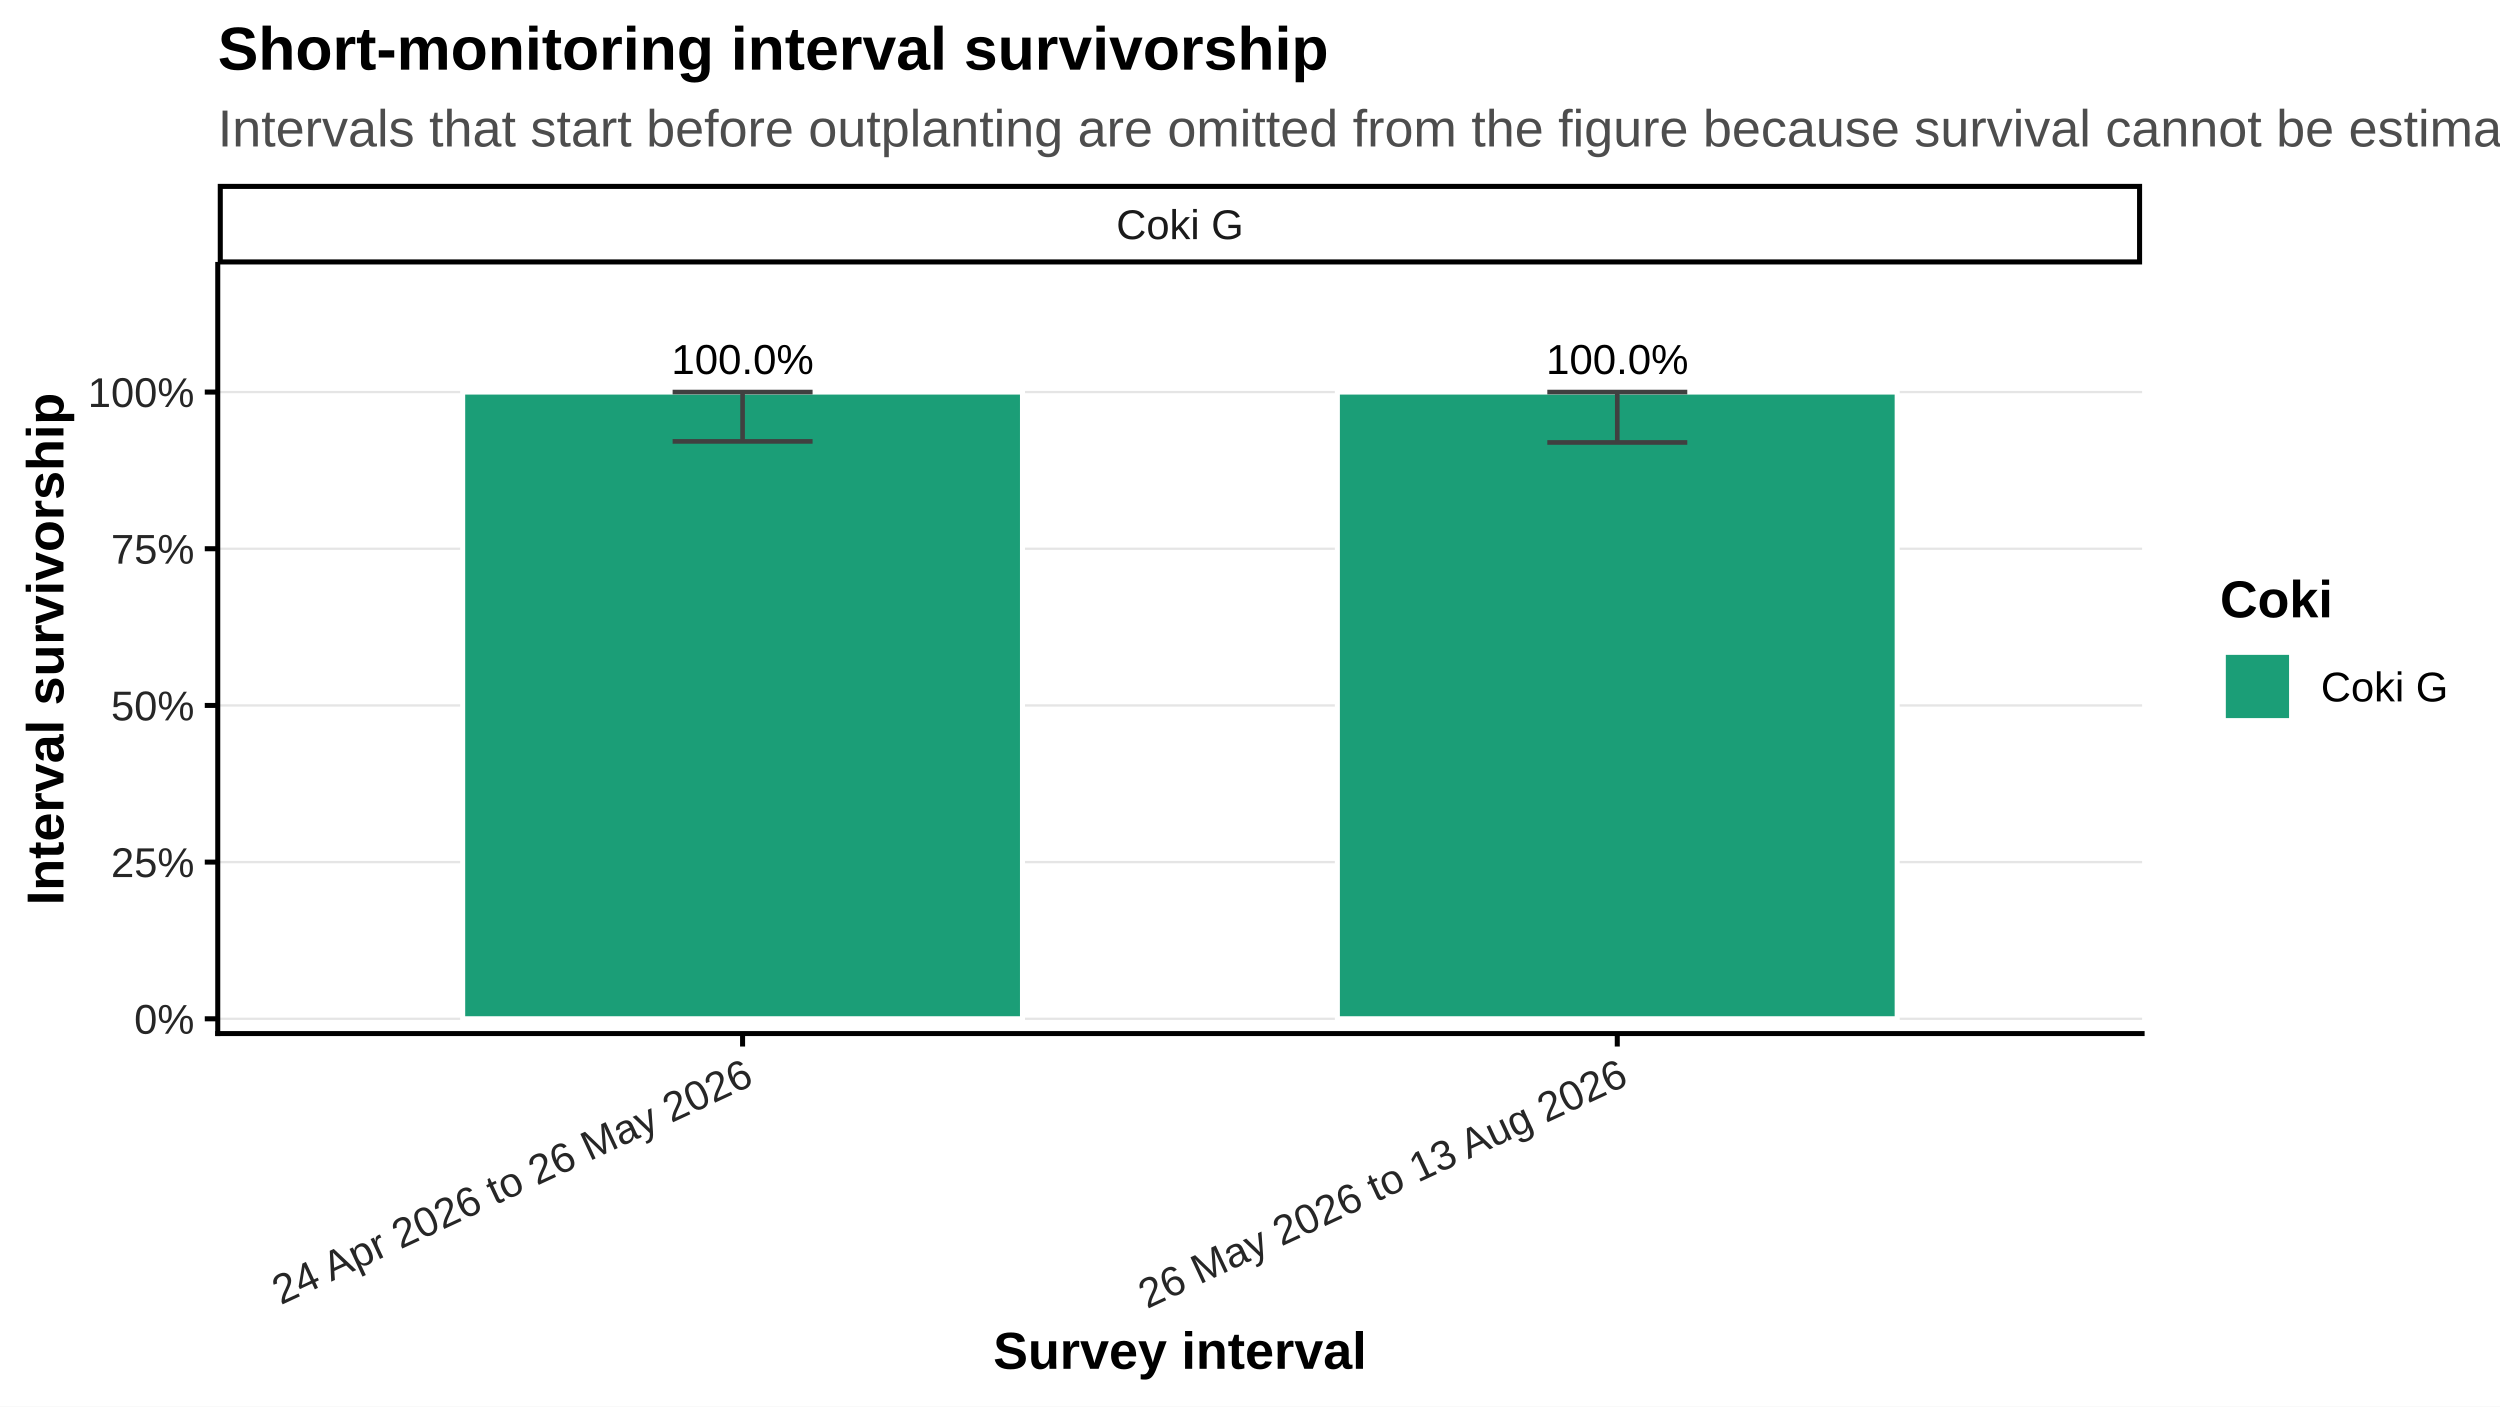
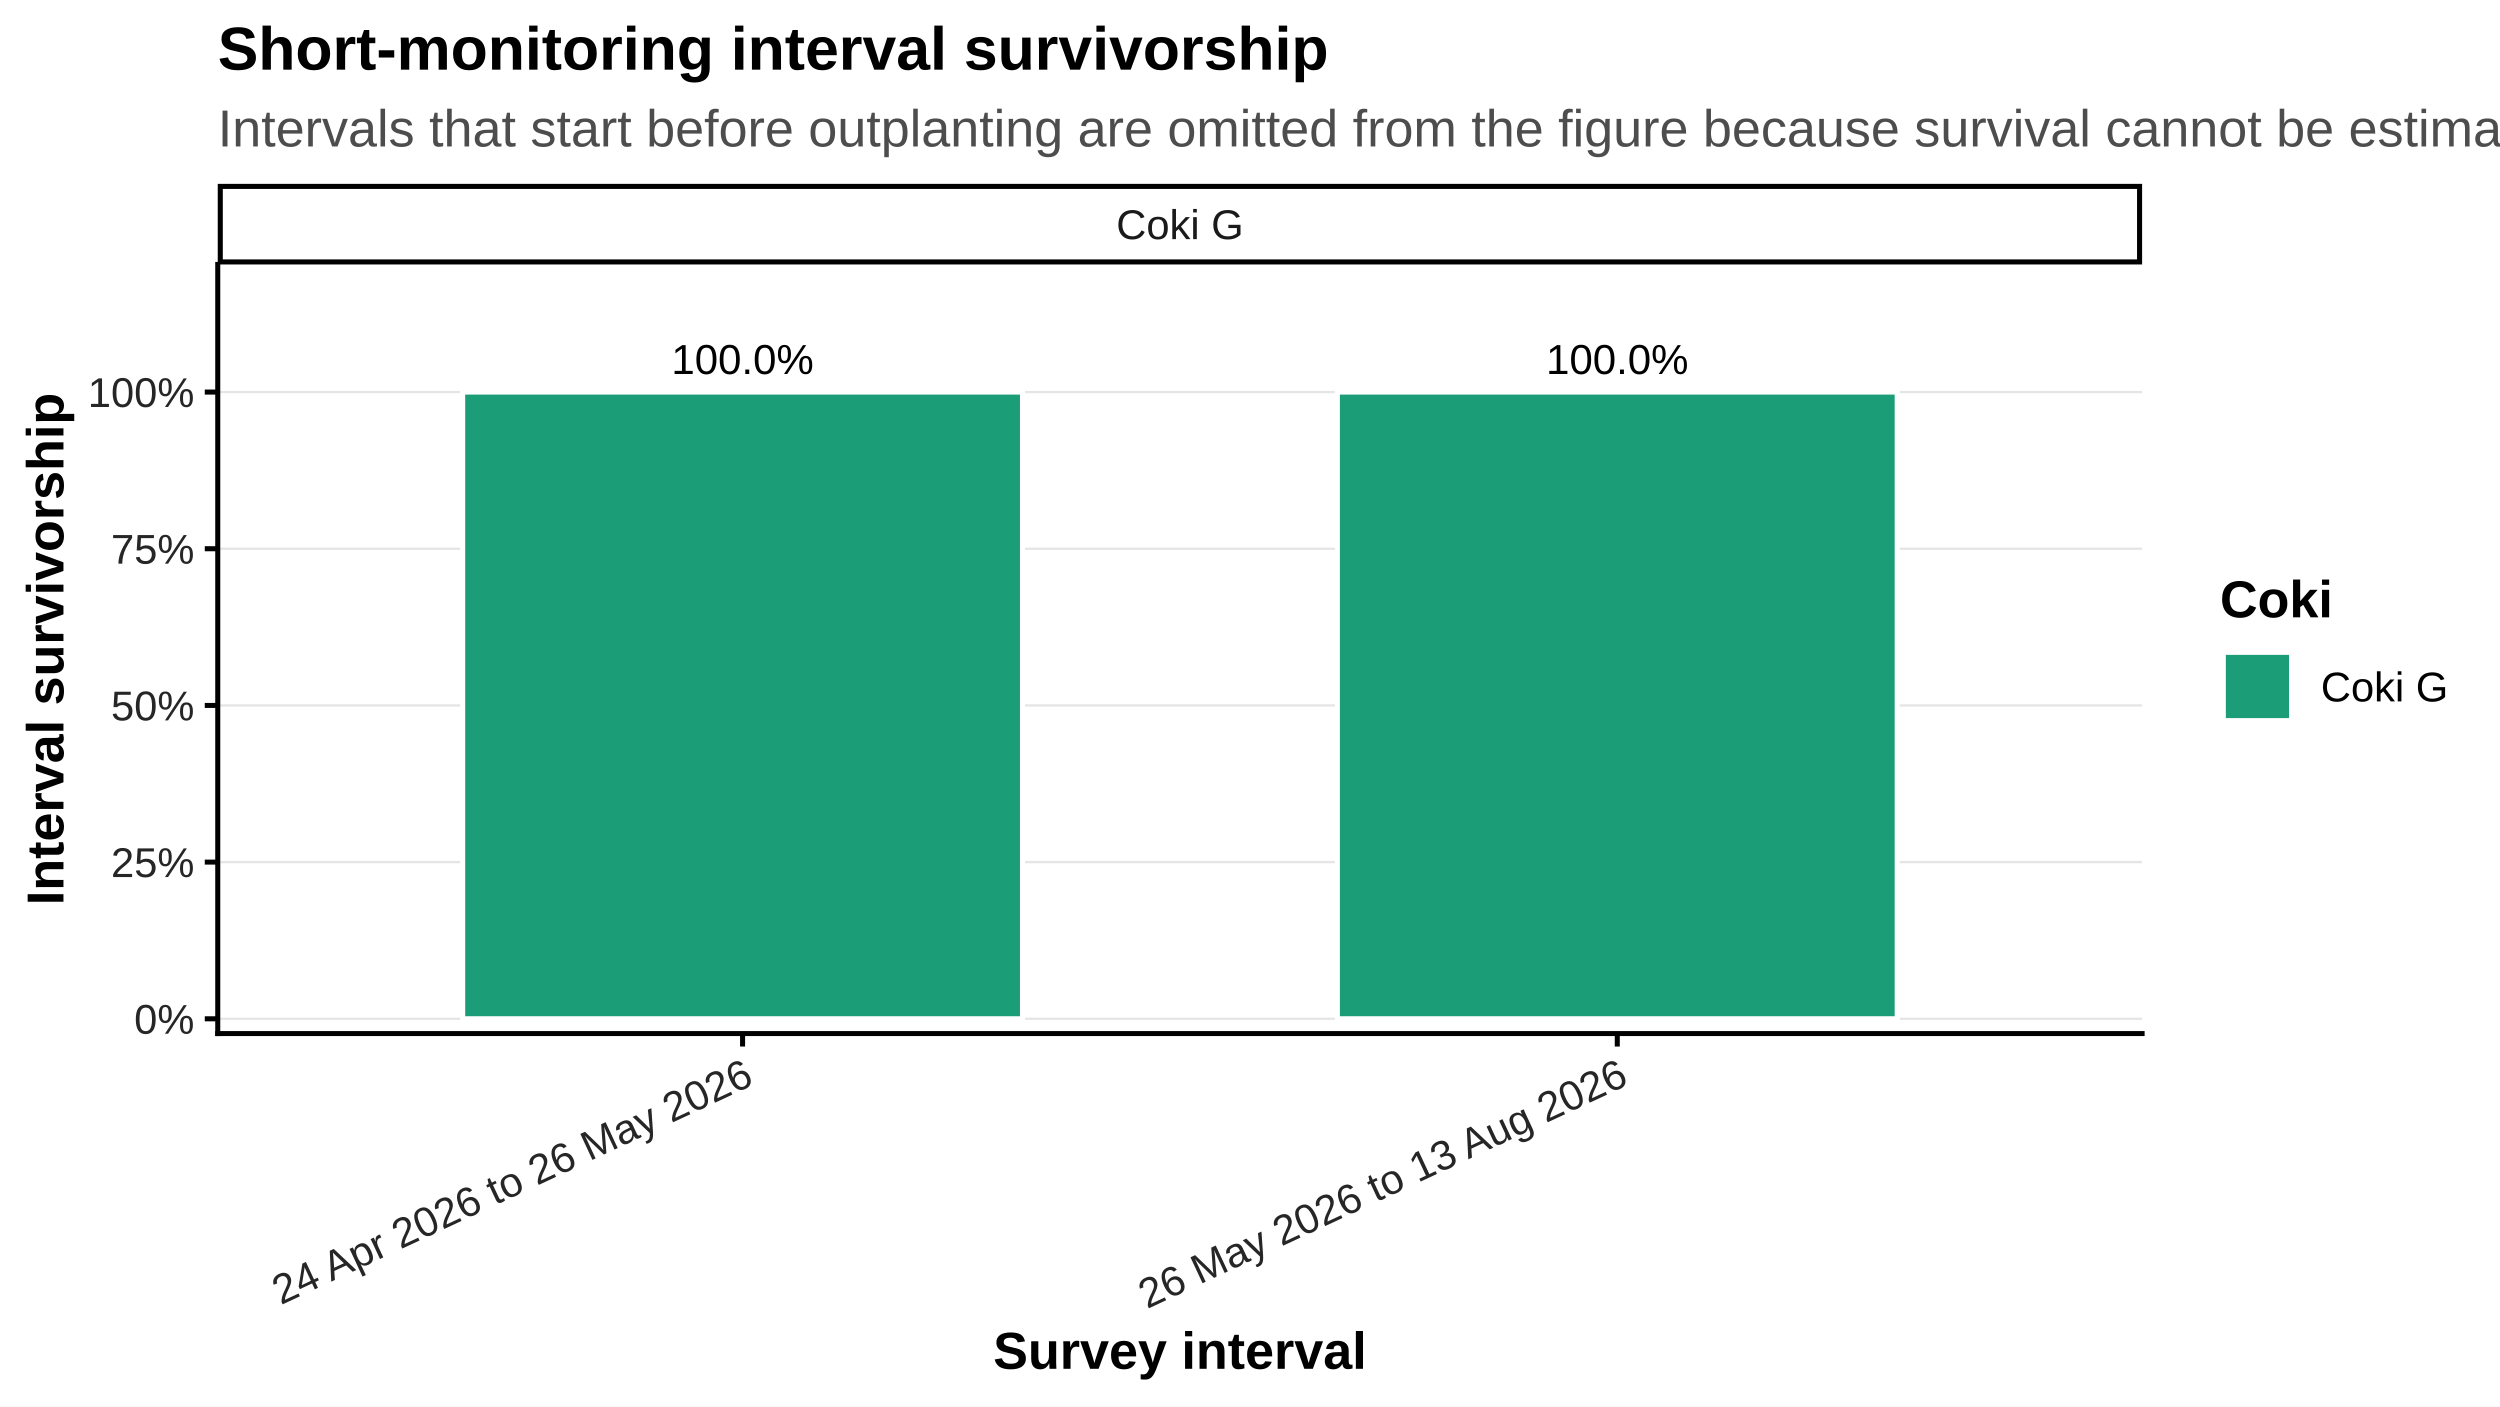
<svg xmlns="http://www.w3.org/2000/svg" class="svglite" width="576.00pt" height="324.00pt" viewBox="0 0 576.00 324.00">
  <defs>
    <style type="text/css">
    .svglite line, .svglite polyline, .svglite polygon, .svglite path, .svglite rect, .svglite circle {
      fill: none;
      stroke: #000000;
      stroke-linecap: round;
      stroke-linejoin: round;
      stroke-miterlimit: 10.00;
    }
    .svglite text {
      white-space: pre;
    }
  </style>
  </defs>
  <rect width="100%" height="100%" style="stroke: none; fill: #FFFFFF;" />
  <defs>
    <clipPath id="cpMC4wMHw1NzYuMDB8MC4wMHwzMjQuMDA=">
      <rect x="0.00" y="0.00" width="576.00" height="324.00" />
    </clipPath>
  </defs>
  <g clip-path="url(#cpMC4wMHw1NzYuMDB8MC4wMHwzMjQuMDA=)">
    <rect x="0.00" y="0.00" width="576.00" height="324.00" style="stroke-width: 1.16; stroke: #FFFFFF; fill: #FFFFFF;" />
  </g>
  <defs>
    <clipPath id="cpNTAuMTd8NDkzLjU0fDYwLjkzfDIzOC4xMw==">
      <rect x="50.17" y="60.93" width="443.37" height="177.20" />
    </clipPath>
  </defs>
  <g clip-path="url(#cpNTAuMTd8NDkzLjU0fDYwLjkzfDIzOC4xMw==)">
    <rect x="50.17" y="60.93" width="443.37" height="177.20" style="stroke-width: 1.16; stroke: none; fill: #FFFFFF;" />
    <polyline points="50.17,234.73 493.54,234.73 " style="stroke-width: 0.53; stroke: #E5E5E5; stroke-linecap: butt;" />
    <polyline points="50.17,198.63 493.54,198.63 " style="stroke-width: 0.53; stroke: #E5E5E5; stroke-linecap: butt;" />
    <polyline points="50.17,162.53 493.54,162.53 " style="stroke-width: 0.53; stroke: #E5E5E5; stroke-linecap: butt;" />
    <polyline points="50.17,126.43 493.54,126.43 " style="stroke-width: 0.53; stroke: #E5E5E5; stroke-linecap: butt;" />
    <polyline points="50.17,90.33 493.54,90.33 " style="stroke-width: 0.53; stroke: #E5E5E5; stroke-linecap: butt;" />
    <rect x="106.60" y="90.33" width="128.98" height="144.39" style="stroke-width: 1.16; stroke: #FFFFFF; stroke-linecap: butt; stroke-linejoin: miter; fill: #1B9E77;" />
    <rect x="308.13" y="90.33" width="128.98" height="144.39" style="stroke-width: 1.16; stroke: #FFFFFF; stroke-linecap: butt; stroke-linejoin: miter; fill: #1B9E77;" />
-     <polyline points="154.97,90.33 187.22,90.33 " style="stroke-width: 1.07; stroke: #404040; stroke-linecap: butt;" />
-     <polyline points="171.09,90.33 171.09,101.70 " style="stroke-width: 1.07; stroke: #404040; stroke-linecap: butt;" />
-     <polyline points="154.97,101.70 187.22,101.70 " style="stroke-width: 1.07; stroke: #404040; stroke-linecap: butt;" />
-     <polyline points="356.50,90.33 388.75,90.33 " style="stroke-width: 1.07; stroke: #404040; stroke-linecap: butt;" />
-     <polyline points="372.62,90.33 372.62,101.94 " style="stroke-width: 1.07; stroke: #404040; stroke-linecap: butt;" />
-     <polyline points="356.50,101.94 388.75,101.94 " style="stroke-width: 1.07; stroke: #404040; stroke-linecap: butt;" />
    <text x="171.09" y="86.17" text-anchor="middle" style="font-size: 9.67px; font-family: &quot;Arial&quot;;" textLength="32.80px" lengthAdjust="spacingAndGlyphs">100.0%</text>
    <text x="372.62" y="86.17" text-anchor="middle" style="font-size: 9.67px; font-family: &quot;Arial&quot;;" textLength="32.80px" lengthAdjust="spacingAndGlyphs">100.0%</text>
  </g>
  <g clip-path="url(#cpMC4wMHw1NzYuMDB8MC4wMHwzMjQuMDA=)">
</g>
  <defs>
    <clipPath id="cpNTAuMTd8NDkzLjU0fDQyLjM2fDYwLjkz">
      <rect x="50.17" y="42.36" width="443.37" height="18.57" />
    </clipPath>
  </defs>
  <g clip-path="url(#cpNTAuMTd8NDkzLjU0fDQyLjM2fDYwLjkz)">
    <rect x="50.17" y="42.36" width="443.37" height="18.57" style="stroke-width: 2.33; fill: #FFFFFF;" />
    <text x="271.86" y="55.09" text-anchor="middle" style="font-size: 9.60px;fill: #1A1A1A; font-family: &quot;Arial&quot;;" textLength="29.31px" lengthAdjust="spacingAndGlyphs">Coki G</text>
  </g>
  <g clip-path="url(#cpMC4wMHw1NzYuMDB8MC4wMHwzMjQuMDA=)">
    <polyline points="50.17,238.13 493.54,238.13 " style="stroke-width: 1.16; stroke-linecap: square;" />
    <polyline points="171.09,241.12 171.09,238.13 " style="stroke-width: 1.16; stroke-linecap: butt;" />
    <polyline points="372.62,241.12 372.62,238.13 " style="stroke-width: 1.16; stroke-linecap: butt;" />
    <text transform="translate(174.00,249.75) rotate(-25)" text-anchor="end" style="font-size: 9.60px;fill: #262626; font-family: &quot;Arial&quot;;" textLength="121.06px" lengthAdjust="spacingAndGlyphs">24 Apr 2026 to 26 May 2026</text>
    <text transform="translate(375.53,249.75) rotate(-25)" text-anchor="end" style="font-size: 9.60px;fill: #262626; font-family: &quot;Arial&quot;;" textLength="123.20px" lengthAdjust="spacingAndGlyphs">26 May 2026 to 13 Aug 2026</text>
    <polyline points="50.17,238.13 50.17,60.93 " style="stroke-width: 1.16; stroke-linecap: square;" />
    <text x="44.79" y="238.17" text-anchor="end" style="font-size: 9.60px;fill: #262626; font-family: &quot;Arial&quot;;" textLength="13.87px" lengthAdjust="spacingAndGlyphs">0%</text>
    <text x="44.79" y="202.07" text-anchor="end" style="font-size: 9.60px;fill: #262626; font-family: &quot;Arial&quot;;" textLength="19.20px" lengthAdjust="spacingAndGlyphs">25%</text>
    <text x="44.79" y="165.97" text-anchor="end" style="font-size: 9.60px;fill: #262626; font-family: &quot;Arial&quot;;" textLength="19.20px" lengthAdjust="spacingAndGlyphs">50%</text>
    <text x="44.79" y="129.87" text-anchor="end" style="font-size: 9.60px;fill: #262626; font-family: &quot;Arial&quot;;" textLength="19.20px" lengthAdjust="spacingAndGlyphs">75%</text>
    <text x="44.79" y="93.77" text-anchor="end" style="font-size: 9.60px;fill: #262626; font-family: &quot;Arial&quot;;" textLength="24.54px" lengthAdjust="spacingAndGlyphs">100%</text>
    <polyline points="47.18,234.73 50.17,234.73 " style="stroke-width: 1.16; stroke-linecap: butt;" />
    <polyline points="47.18,198.63 50.17,198.63 " style="stroke-width: 1.16; stroke-linecap: butt;" />
    <polyline points="47.18,162.53 50.17,162.53 " style="stroke-width: 1.16; stroke-linecap: butt;" />
    <polyline points="47.18,126.43 50.17,126.43 " style="stroke-width: 1.16; stroke-linecap: butt;" />
    <polyline points="47.18,90.33 50.17,90.33 " style="stroke-width: 1.16; stroke-linecap: butt;" />
    <text x="271.86" y="315.37" text-anchor="middle" style="font-size: 12.00px; font-weight: bold; font-family: &quot;Arial&quot;;" textLength="86.05px" lengthAdjust="spacingAndGlyphs">Survey interval</text>
    <text transform="translate(14.62,149.53) rotate(-90)" text-anchor="middle" style="font-size: 12.00px; font-weight: bold; font-family: &quot;Arial&quot;;" textLength="118.05px" lengthAdjust="spacingAndGlyphs">Interval survivorship</text>
    <rect x="505.50" y="126.28" width="64.52" height="46.50" style="stroke-width: 1.16; stroke: none; fill: #FFFFFF;" />
    <text x="511.48" y="142.23" style="font-size: 12.00px; font-weight: bold; font-family: &quot;Arial&quot;;" textLength="26.01px" lengthAdjust="spacingAndGlyphs">Coki</text>
    <rect x="511.48" y="149.53" width="17.28" height="17.28" style="stroke-width: 1.16; stroke: none; fill: #FFFFFF;" />
    <rect x="512.25" y="150.30" width="15.73" height="15.73" style="stroke-width: 1.16; stroke: #FFFFFF; stroke-linecap: butt; stroke-linejoin: miter; fill: #1B9E77;" />
    <text x="534.73" y="161.61" style="font-size: 9.60px; font-family: &quot;Arial&quot;;" textLength="29.31px" lengthAdjust="spacingAndGlyphs">Coki G</text>
    <text x="50.17" y="33.74" style="font-size: 12.00px;fill: #4D4D4D; font-family: &quot;Arial&quot;;" textLength="631.98px" lengthAdjust="spacingAndGlyphs">Intervals that start before outplanting are omitted from the figure because survival cannot be estimated when start n = 0</text>
    <text x="50.17" y="16.05" style="font-size: 14.00px; font-weight: bold; font-family: &quot;Arial&quot;;" textLength="255.82px" lengthAdjust="spacingAndGlyphs">Short-monitoring interval survivorship</text>
  </g>
</svg>
